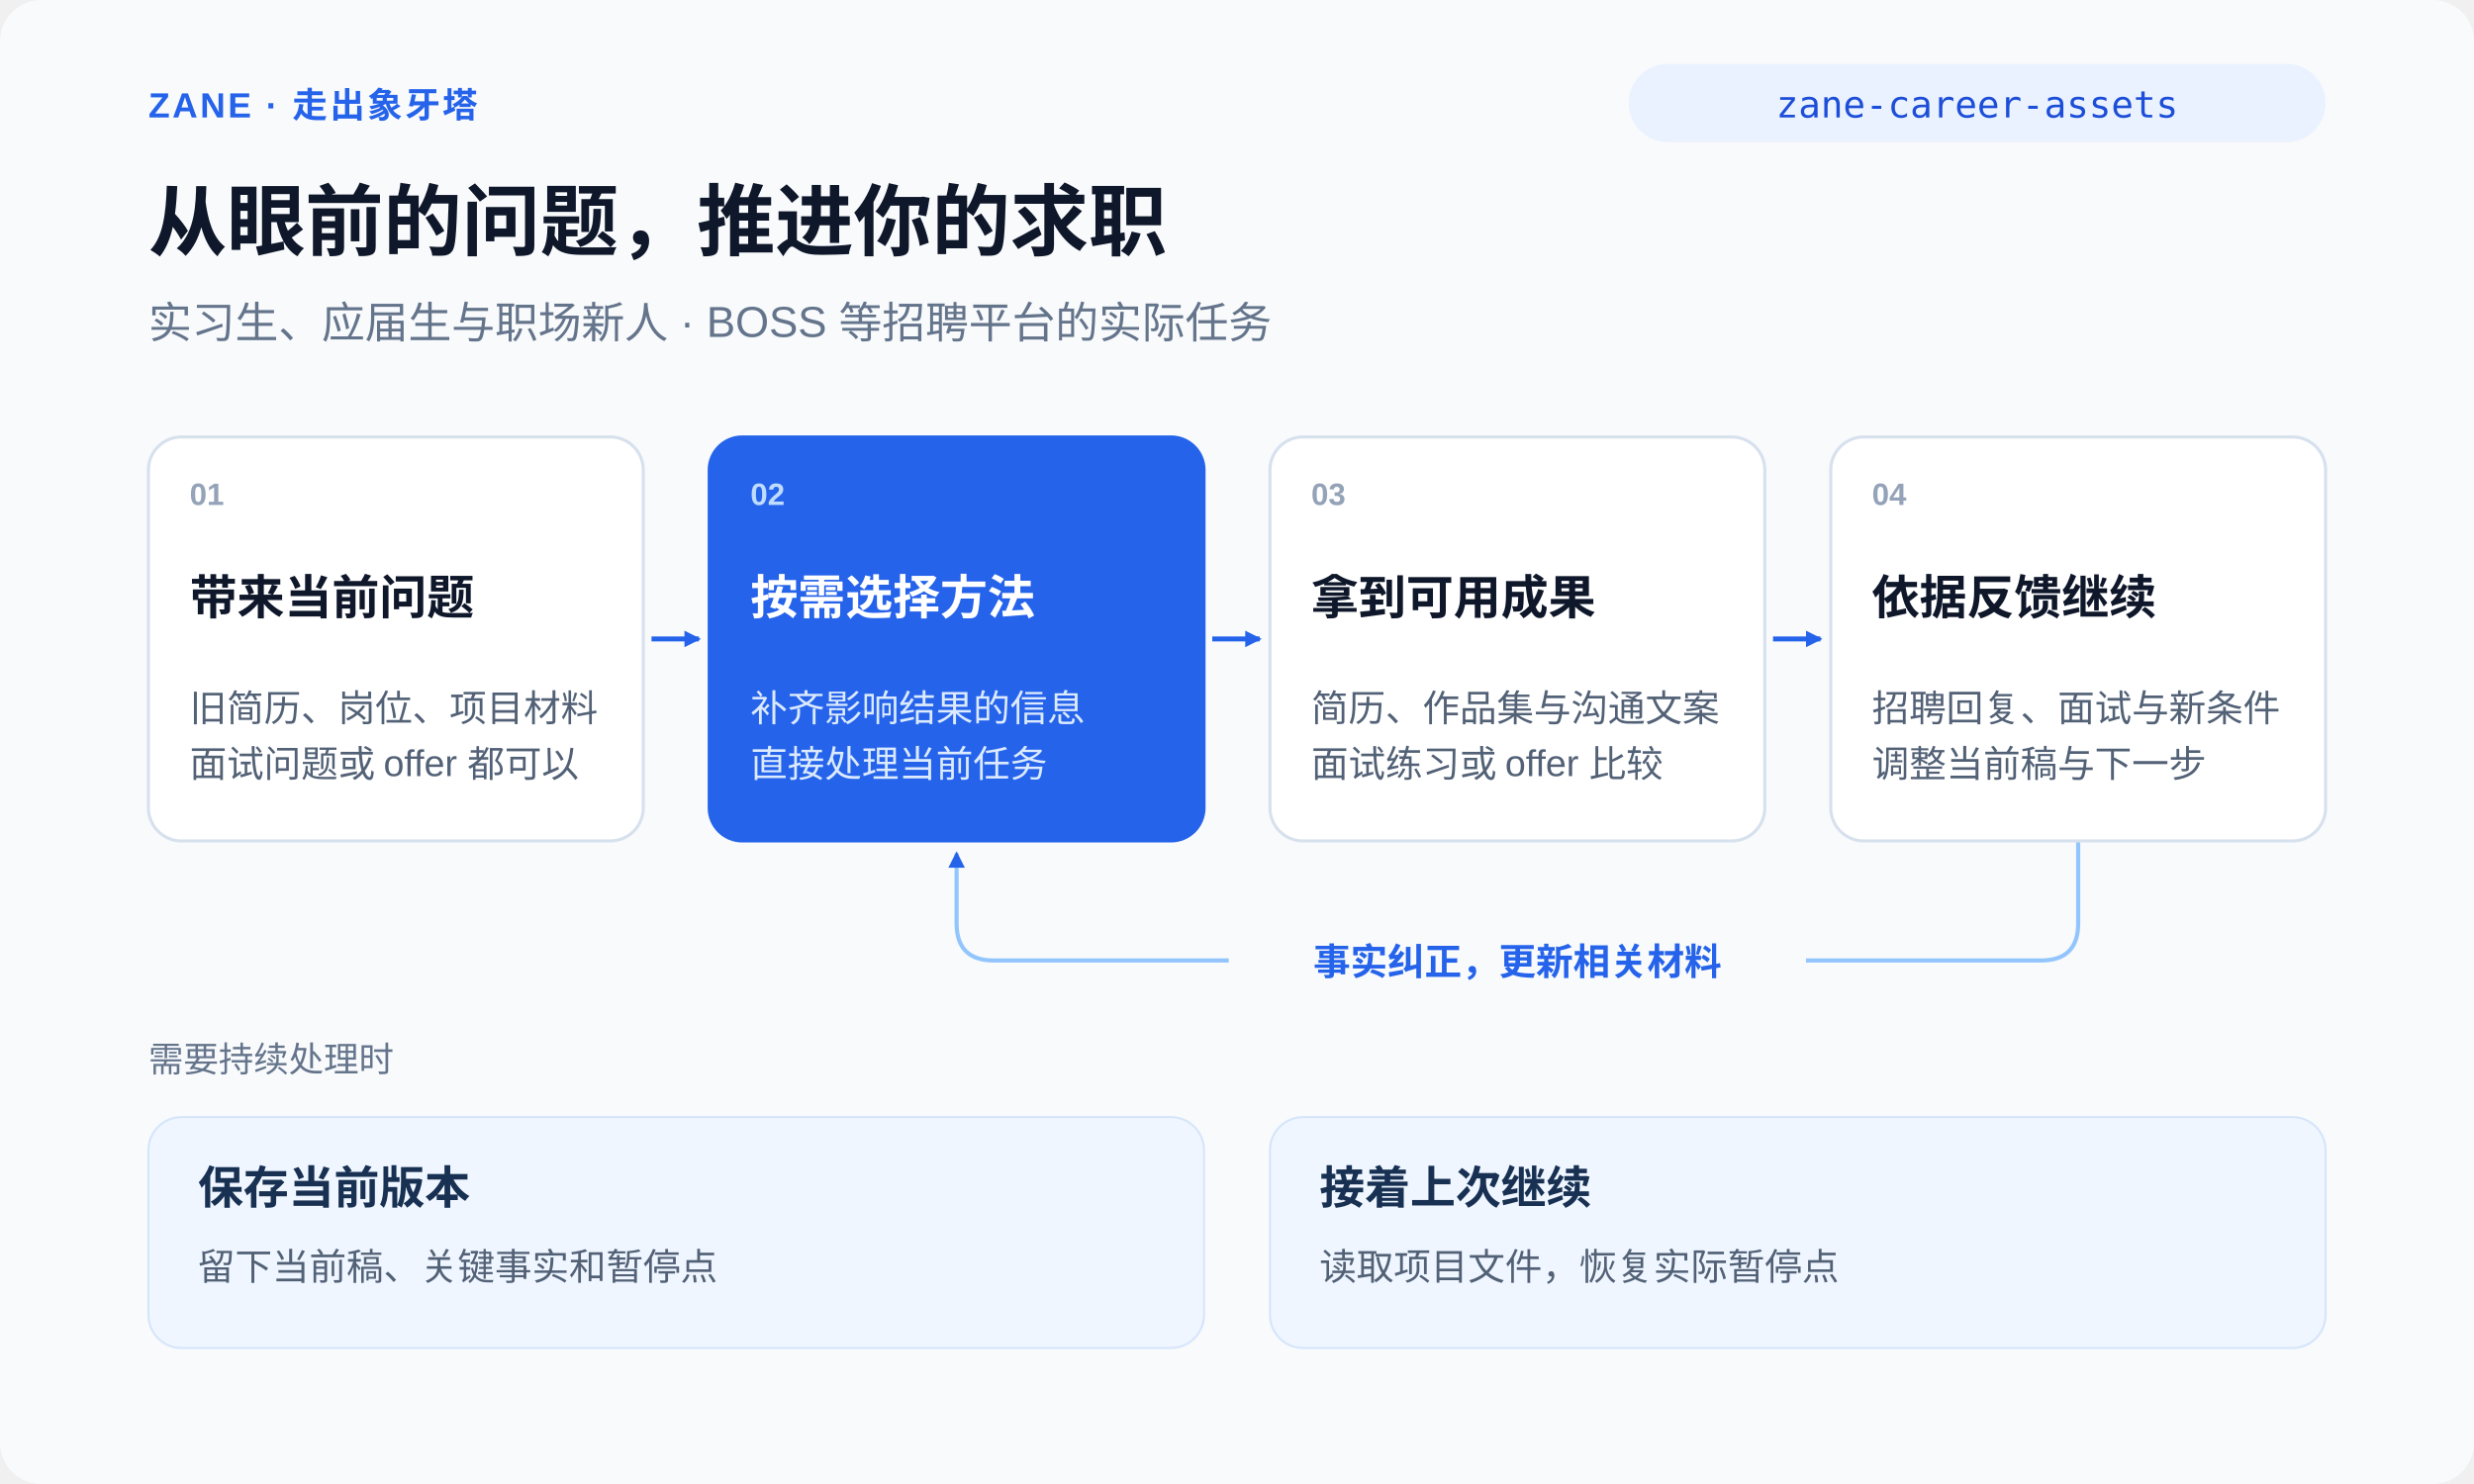
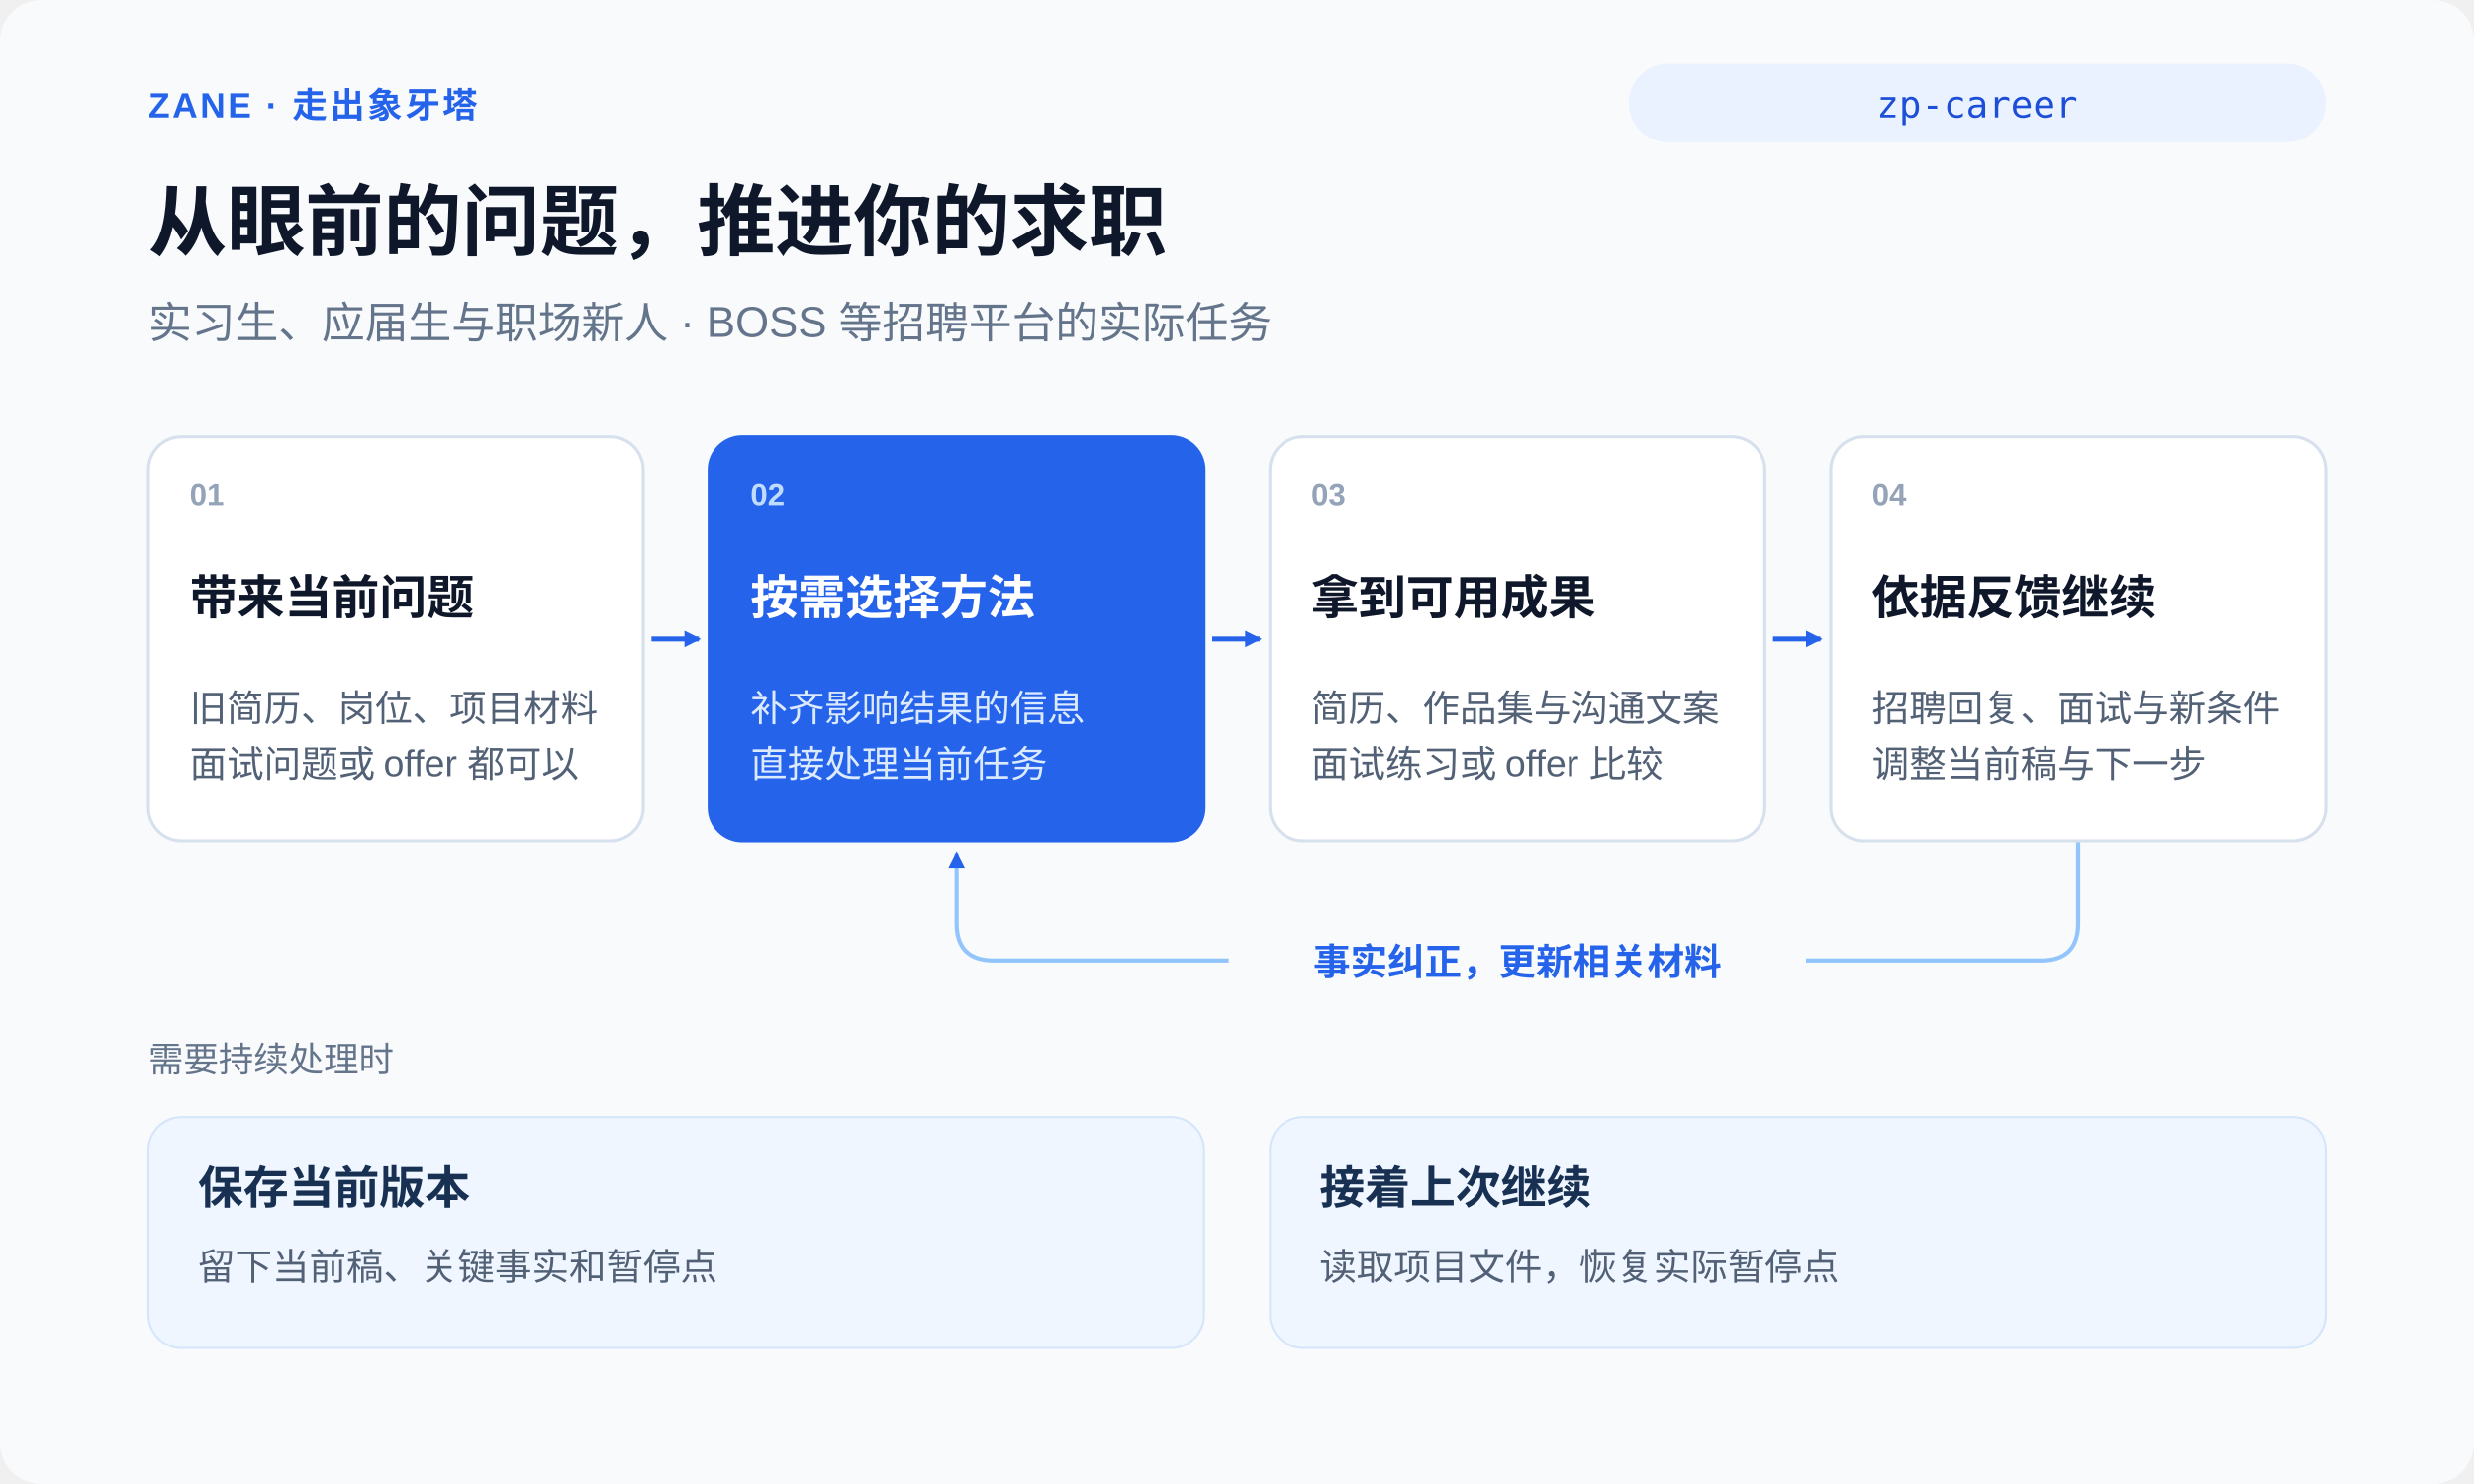
<svg xmlns="http://www.w3.org/2000/svg" viewBox="0 0 1200 720" role="img" aria-labelledby="title desc">
  <defs>
    <style>text{font-family:-apple-system,BlinkMacSystemFont,"Segoe UI","PingFang SC","Hiragino Sans GB","Microsoft YaHei",Arial,sans-serif}
.brand{font-size:17px;font-weight:700;letter-spacing:1.2px;fill:#2563eb}.entry{font-family:"SFMono-Regular",Consolas,monospace;font-size:18px;fill:#1d4ed8}
.title{font-size:38px;font-weight:700;fill:#0f172a}.subtitle{font-size:21px;fill:#64748b}
.index{font-size:15px;font-weight:600;fill:#94a3b8}.label{font-size:23px;font-weight:700;fill:#0f172a}.body{font-size:18px;fill:#526176}
.strong .index{fill:#bfdbfe}.strong .label{fill:#fff}.strong .body{fill:#dbeafe}
.loop{font-size:18px;font-weight:600;fill:#2563eb}.section{font-size:17px;fill:#64748b}.bottom-label{font-size:22px;font-weight:700;fill:#183153}.bottom-body{font-size:18px;fill:#526176}
</style>
    <marker id="arrow" markerWidth="8" markerHeight="8" refX="7" refY="4" orient="auto" markerUnits="userSpaceOnUse">
      <path d="M0 0 8 4 0 8Z" fill="#2563eb" />
    </marker>
  </defs>
  <rect width="1200" height="720" rx="20" fill="#f8fafc" />
  <path d="M316 310H339" stroke="#2563eb" stroke-width="2.4" fill="none" marker-end="url(#arrow)" />
  <path d="M588 310H611" stroke="#2563eb" stroke-width="2.4" fill="none" marker-end="url(#arrow)" />
  <path d="M860 310H883" stroke="#2563eb" stroke-width="2.4" fill="none" marker-end="url(#arrow)" />
  <path d="M1008 408V448Q1008 466 990 466H482Q464 466 464 448V414" fill="none" stroke="#93c5fd" stroke-width="2" marker-end="url(#arrow)" />
  <g class="stage">
    <rect x="72" y="212" width="240" height="196" rx="16" fill="#fff" stroke="#d7e1ed" stroke-width="1.5" />
    <text x="92" y="245" class="index">01</text>
    <text x="92" y="298" class="label">带来当前问题</text>
    <text x="92" y="350" class="body">旧简历、岗位、项目材料</text>
    <text x="92" y="377" class="body">面试问题或 offer 都可以</text>
  </g>
  <g class="strong">
    <rect x="344" y="212" width="240" height="196" rx="16" fill="#2563eb" stroke="#2563eb" stroke-width="1.5" />
    <text x="364" y="245" class="index">02</text>
    <text x="364" y="298" class="label">按需选择方法</text>
    <text x="364" y="350" class="body">补齐影响结果的信息</text>
    <text x="364" y="377" class="body">直接处理当前任务</text>
  </g>
  <g class="stage">
    <rect x="616" y="212" width="240" height="196" rx="16" fill="#fff" stroke="#d7e1ed" stroke-width="1.5" />
    <text x="636" y="245" class="index">03</text>
    <text x="636" y="298" class="label">拿到可用成果</text>
    <text x="636" y="350" class="body">简历、作品集与沟通文案</text>
    <text x="636" y="377" class="body">面试练习或 offer 比较</text>
  </g>
  <g class="stage">
    <rect x="888" y="212" width="240" height="196" rx="16" fill="#fff" stroke="#d7e1ed" stroke-width="1.5" />
    <text x="908" y="245" class="index">04</text>
    <text x="908" y="298" class="label">依据反馈继续</text>
    <text x="908" y="350" class="body">招聘回复、面试与新条件</text>
    <text x="908" y="377" class="body">调整当前稿与下一步</text>
  </g>
  <rect x="596" y="451" width="280" height="30" rx="10" fill="#f8fafc" />
  <text x="736" y="473" class="loop" text-anchor="middle">事实纠正，更新相关材料</text>
  <text x="72" y="520" class="section">需要持续处理时</text>
  <rect x="72" y="542" width="512" height="112" rx="16" fill="#eff6ff" stroke="#d5e5fa" />
  <text x="96" y="584" class="bottom-label">保存当前版本</text>
  <text x="96" y="621" class="bottom-body">留下当前稿、关键事实和暂停点</text>
  <rect x="616" y="542" width="512" height="112" rx="16" fill="#eff6ff" stroke="#d5e5fa" />
  <text x="640" y="584" class="bottom-label">接着上次继续</text>
  <text x="640" y="621" class="bottom-body">读取项目文件，恢复实际暂停点</text>
  <text x="72" y="57" class="brand">ZANE · 走出象牙塔</text>
  <rect x="790" y="31" width="338" height="38" rx="19" fill="#eaf2ff" />
-   <text x="959" y="57" class="entry" text-anchor="middle">zane-career-assets</text>
+   <text x="959" y="57" class="entry" text-anchor="middle">zp-career</text>
  <text x="72" y="121" class="title">从眼前的问题，推进你的求职</text>
  <text x="72" y="164" class="subtitle">实习生、应届生与职场新人 · BOSS 等招聘平台的实际任务</text>
</svg>
